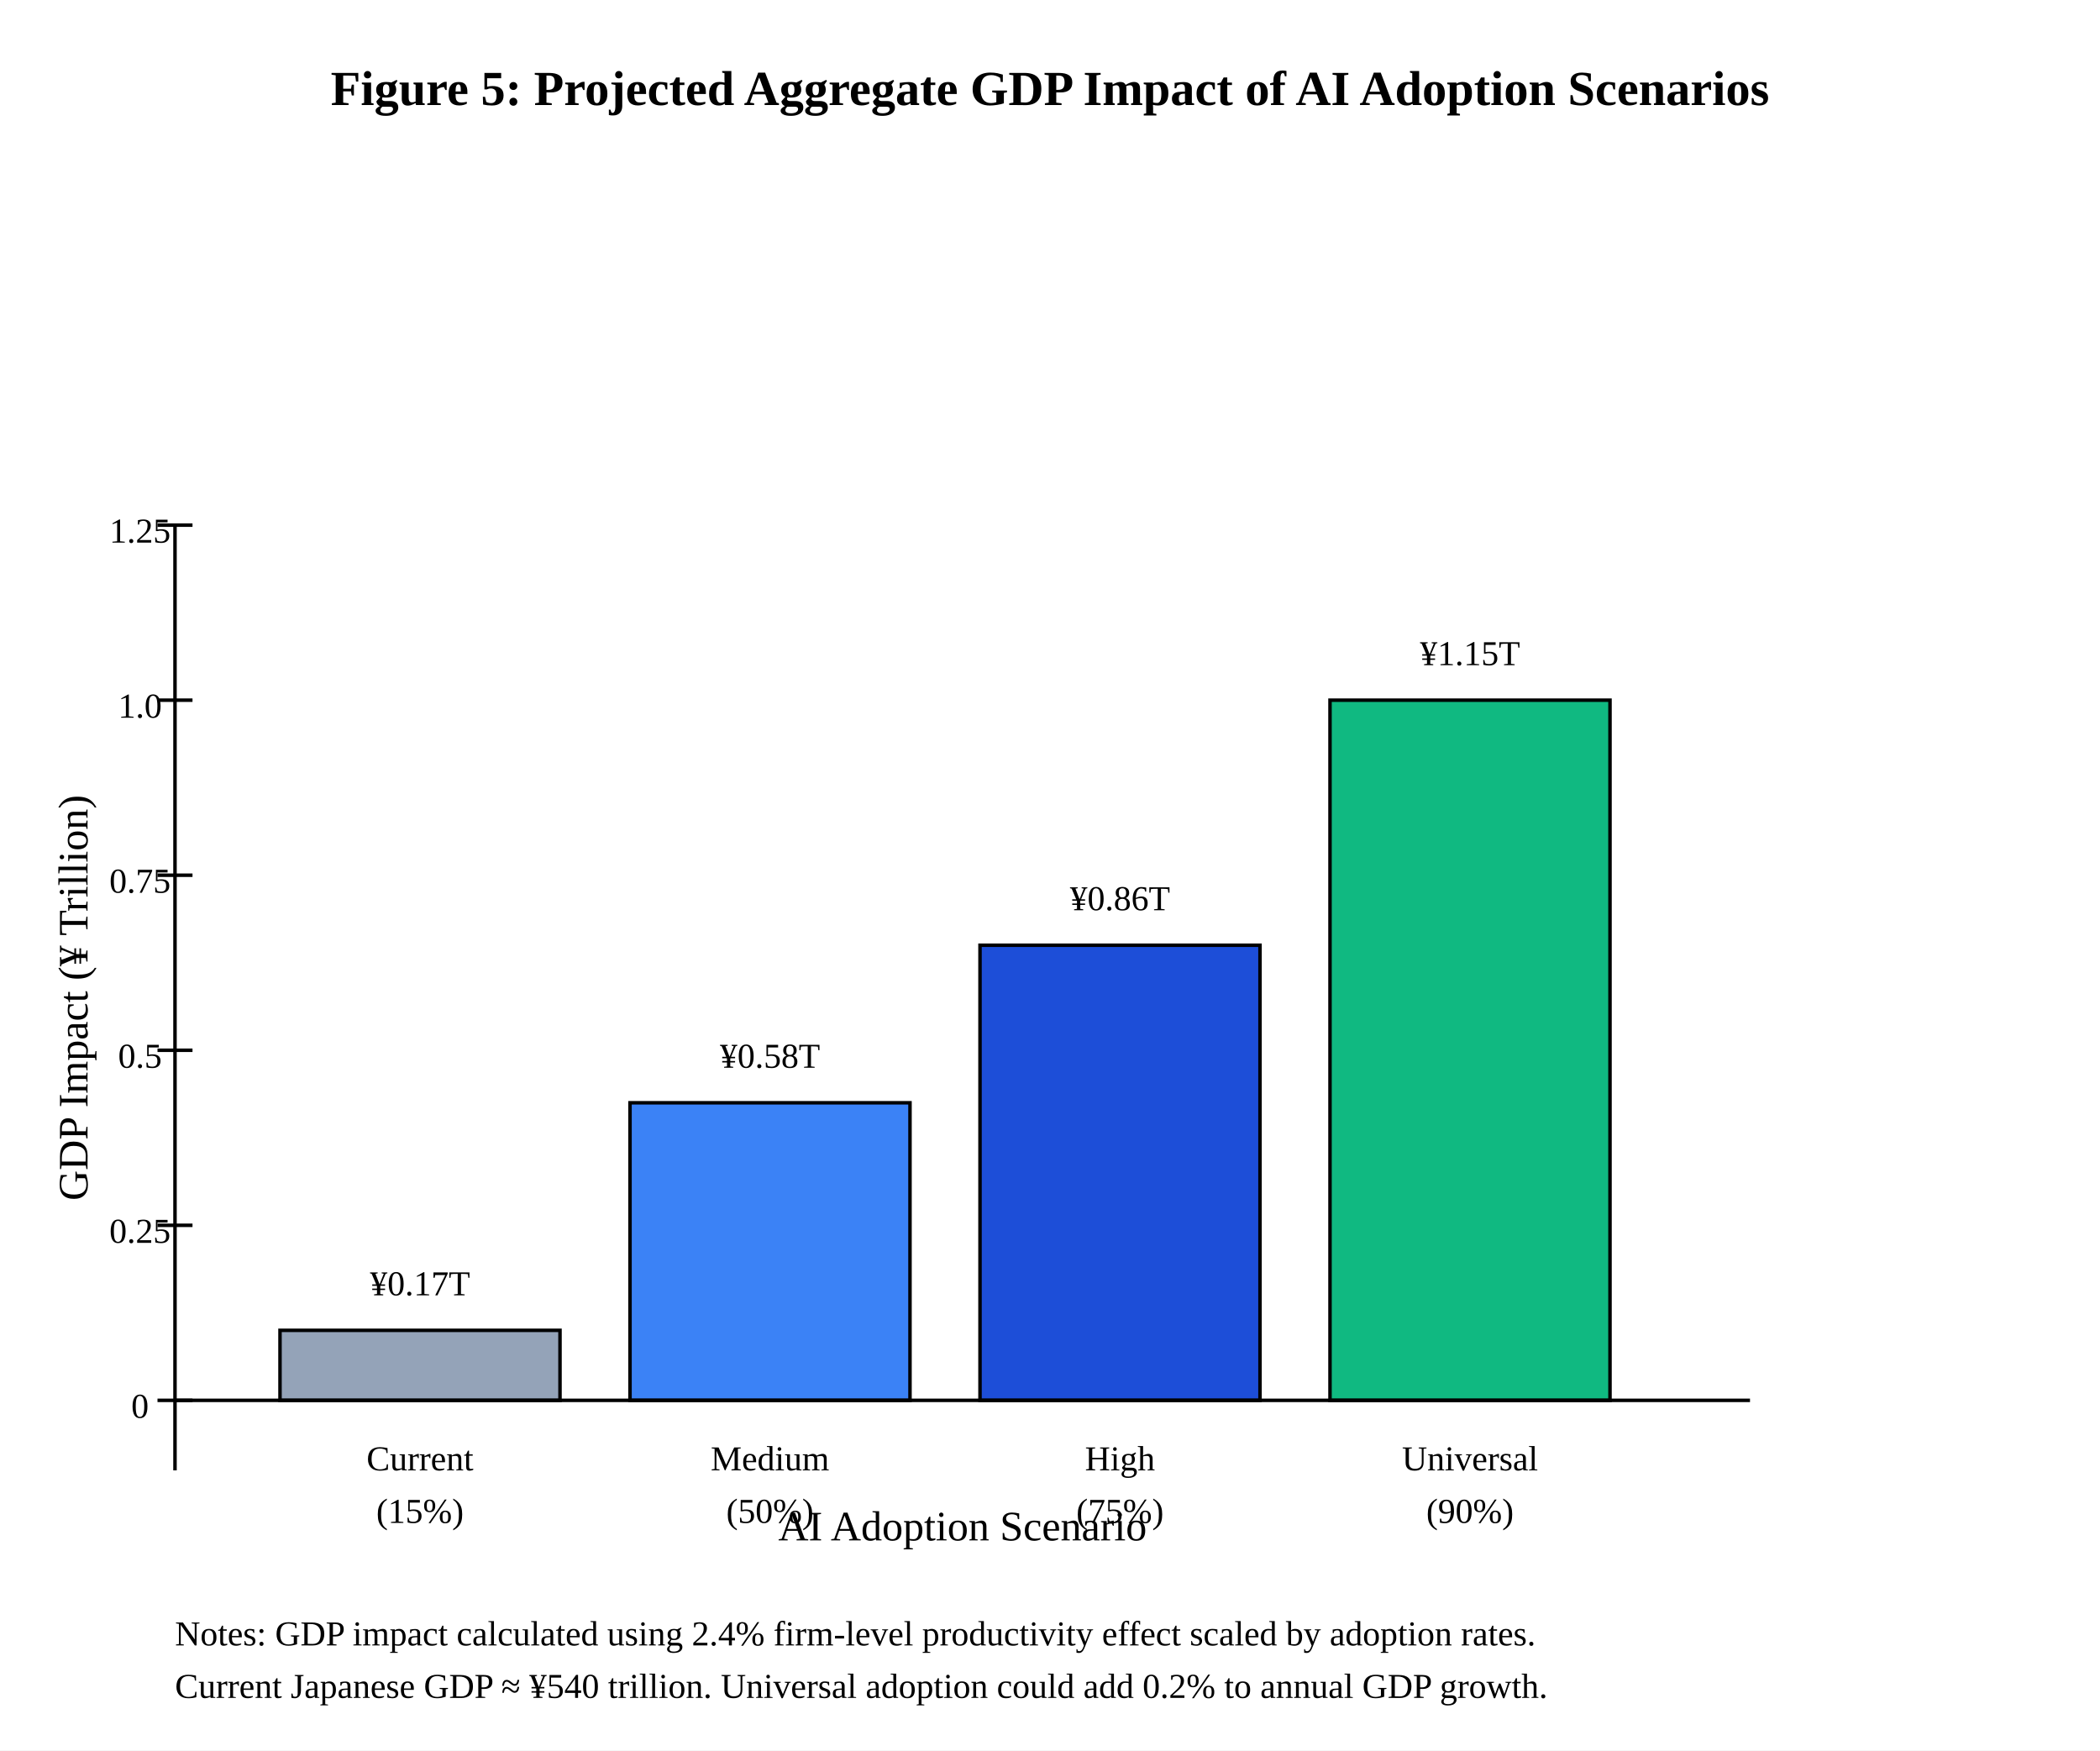
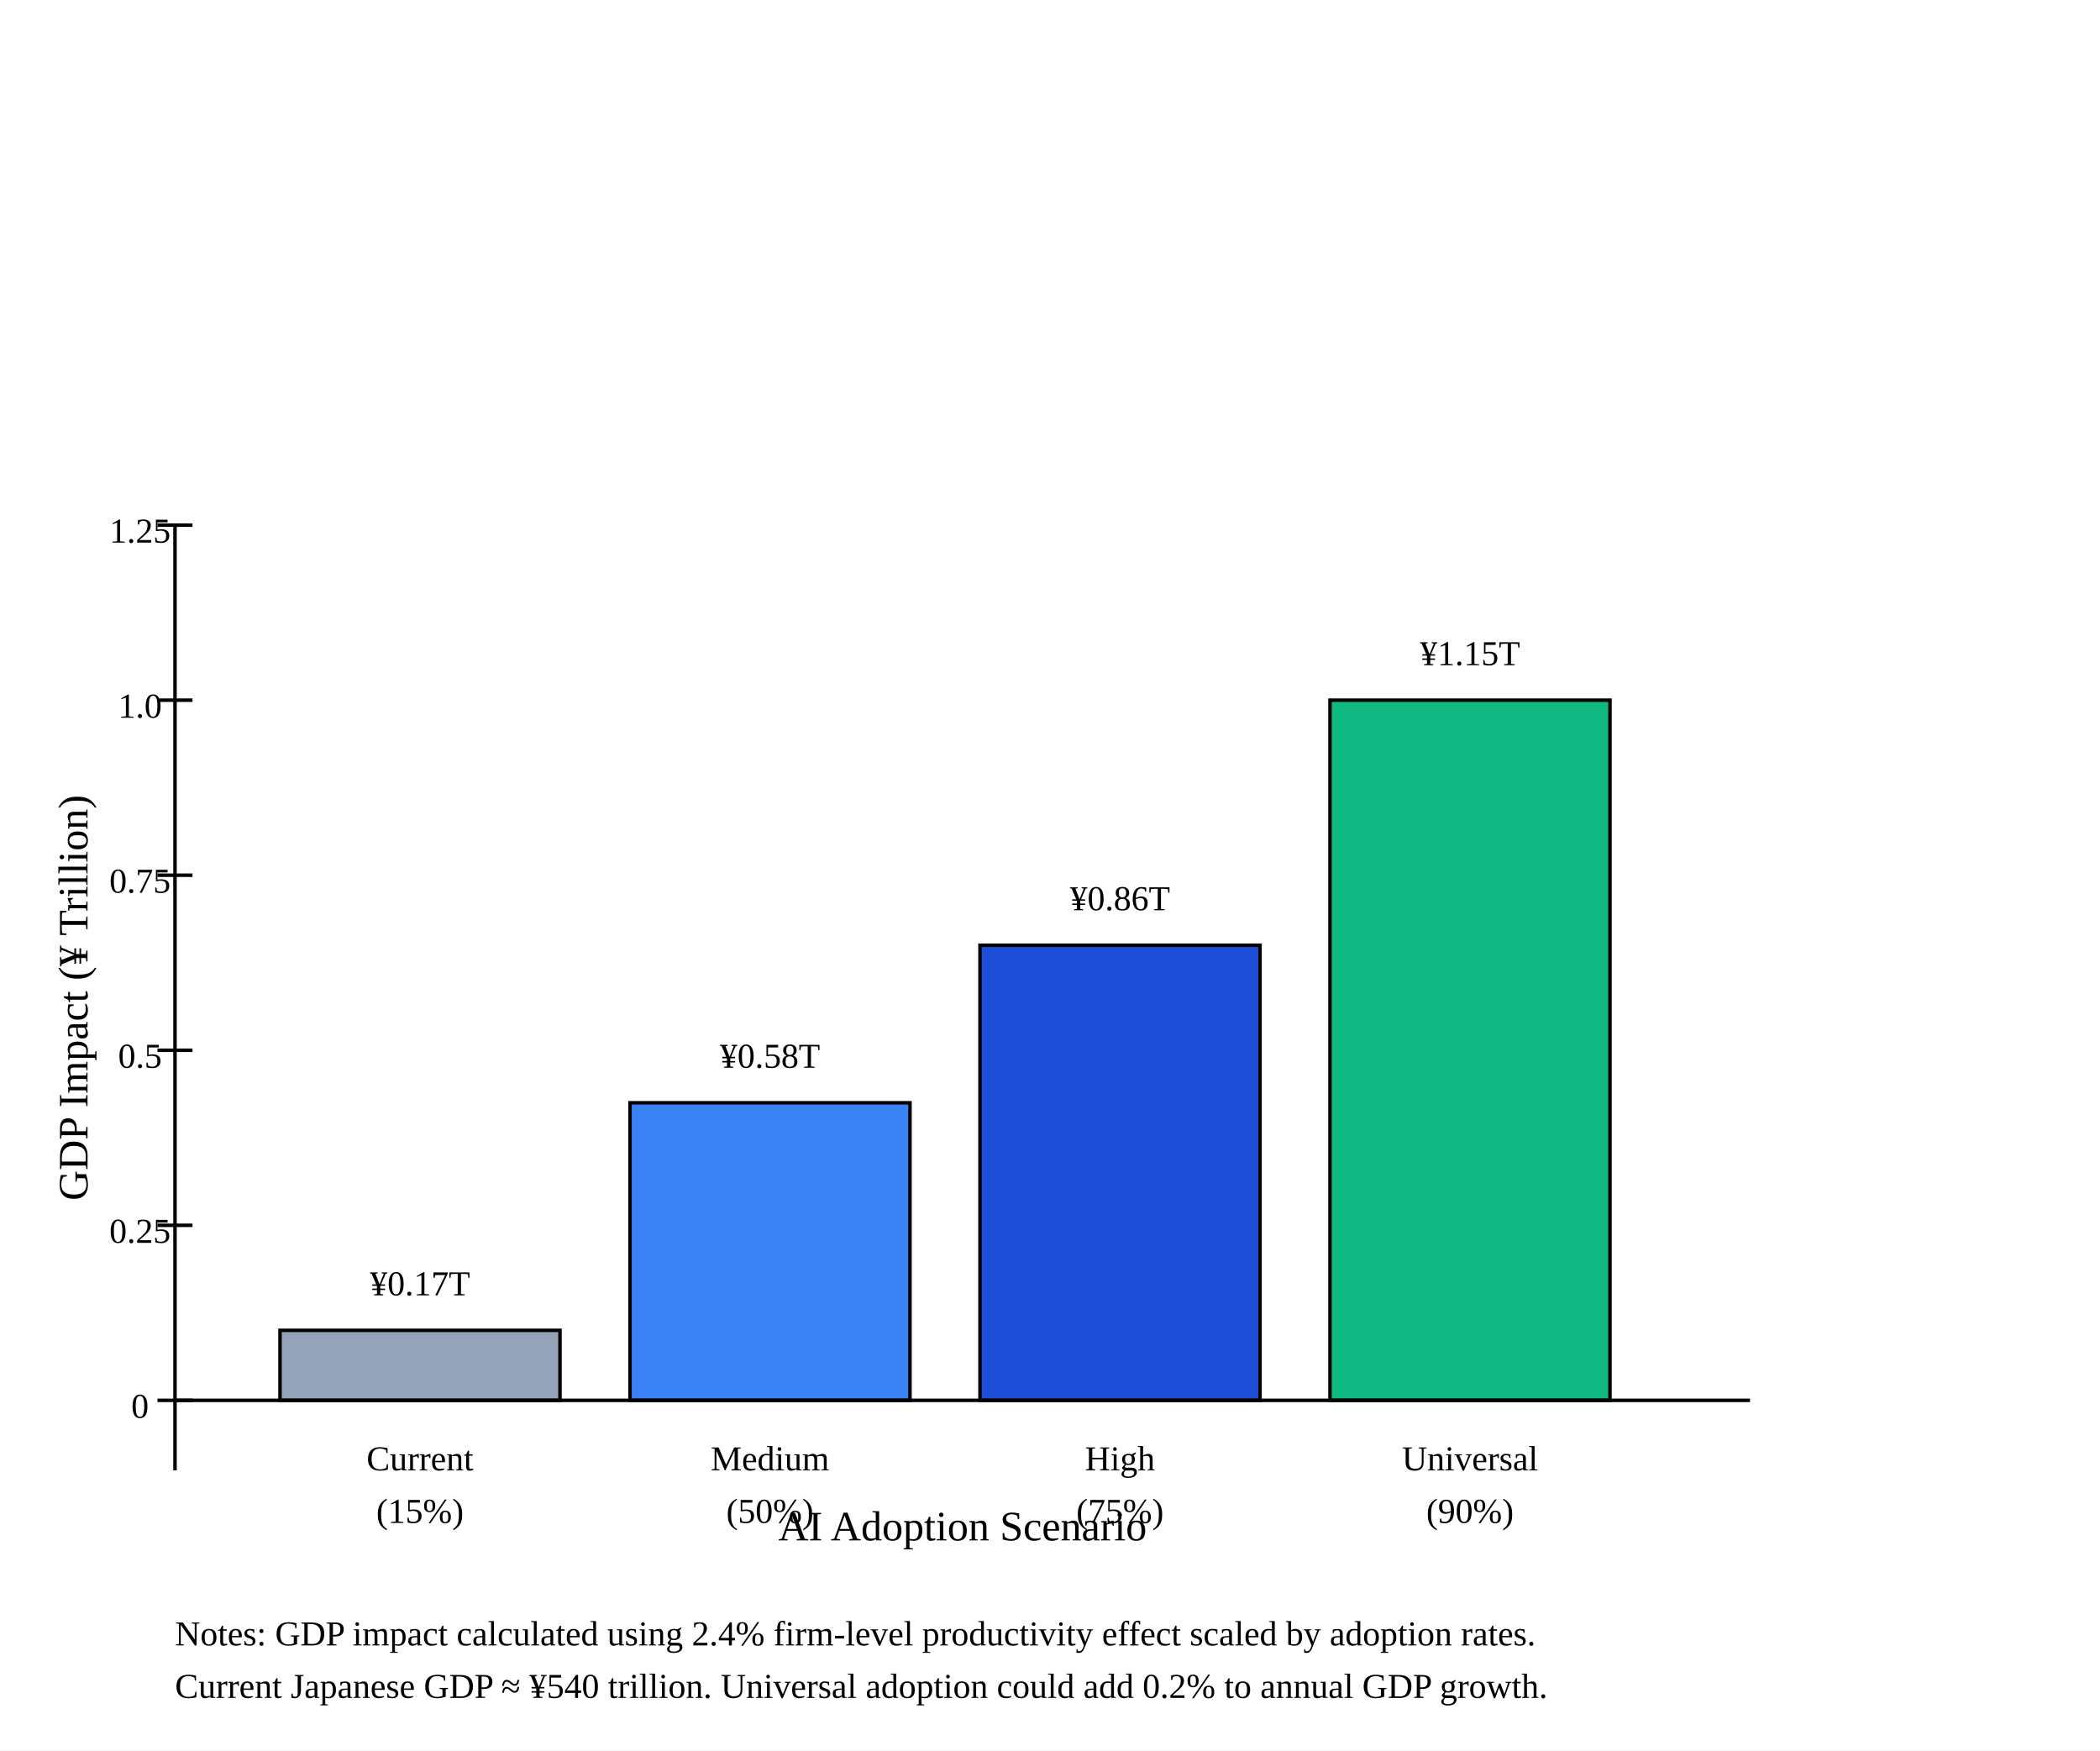
<svg xmlns="http://www.w3.org/2000/svg" width="600" height="500">
  <defs>
    <style>
      .figure { font-family: 'Times New Roman', serif; }
-       .title { font-size: 14px; font-weight: bold; text-anchor: middle; }
      .axis-label { font-size: 12px; text-anchor: middle; }
      .tick-label { font-size: 10px; text-anchor: middle; }
      .bar { stroke: #000; stroke-width: 1; }
      .notes { font-size: 10px; }
    </style>
  </defs>
  <rect width="600" height="500" fill="white" />
-   <text x="300" y="30" class="title">Figure 5: Projected Aggregate GDP Impact of AI Adoption Scenarios</text>
  <rect x="80" y="380" width="80" height="20" fill="#94a3b8" class="bar" />
  <rect x="180" y="315" width="80" height="85" fill="#3b82f6" class="bar" />
  <rect x="280" y="270" width="80" height="130" fill="#1d4ed8" class="bar" />
  <rect x="380" y="200" width="80" height="200" fill="#10b981" class="bar" />
  <line x1="50" y1="420" x2="50" y2="150" stroke="#000" stroke-width="1" />
  <text x="25" y="285" class="axis-label" transform="rotate(-90, 25, 285)">GDP Impact (¥ Trillion)</text>
  <line x1="45" y1="400" x2="55" y2="400" stroke="#000" />
  <text x="40" y="405" class="tick-label" text-anchor="end">0</text>
  <line x1="45" y1="350" x2="55" y2="350" stroke="#000" />
  <text x="40" y="355" class="tick-label" text-anchor="end">0.25</text>
  <line x1="45" y1="300" x2="55" y2="300" stroke="#000" />
  <text x="40" y="305" class="tick-label" text-anchor="end">0.5</text>
  <line x1="45" y1="250" x2="55" y2="250" stroke="#000" />
  <text x="40" y="255" class="tick-label" text-anchor="end">0.75</text>
  <line x1="45" y1="200" x2="55" y2="200" stroke="#000" />
  <text x="40" y="205" class="tick-label" text-anchor="end">1.0</text>
  <line x1="45" y1="150" x2="55" y2="150" stroke="#000" />
  <text x="40" y="155" class="tick-label" text-anchor="end">1.25</text>
  <line x1="50" y1="400" x2="500" y2="400" stroke="#000" stroke-width="1" />
  <text x="275" y="440" class="axis-label">AI Adoption Scenario</text>
  <text x="120" y="420" class="tick-label">Current</text>
  <text x="120" y="435" class="tick-label">(15%)</text>
  <text x="220" y="420" class="tick-label">Medium</text>
  <text x="220" y="435" class="tick-label">(50%)</text>
  <text x="320" y="420" class="tick-label">High</text>
  <text x="320" y="435" class="tick-label">(75%)</text>
  <text x="420" y="420" class="tick-label">Universal</text>
  <text x="420" y="435" class="tick-label">(90%)</text>
  <text x="120" y="370" class="tick-label">¥0.17T</text>
  <text x="220" y="305" class="tick-label">¥0.58T</text>
  <text x="320" y="260" class="tick-label">¥0.86T</text>
  <text x="420" y="190" class="tick-label">¥1.15T</text>
  <text x="50" y="470" class="notes">Notes: GDP impact calculated using 2.4% firm-level productivity effect scaled by adoption rates.</text>
  <text x="50" y="485" class="notes">Current Japanese GDP ≈ ¥540 trillion. Universal adoption could add 0.2% to annual GDP growth.</text>
</svg>
